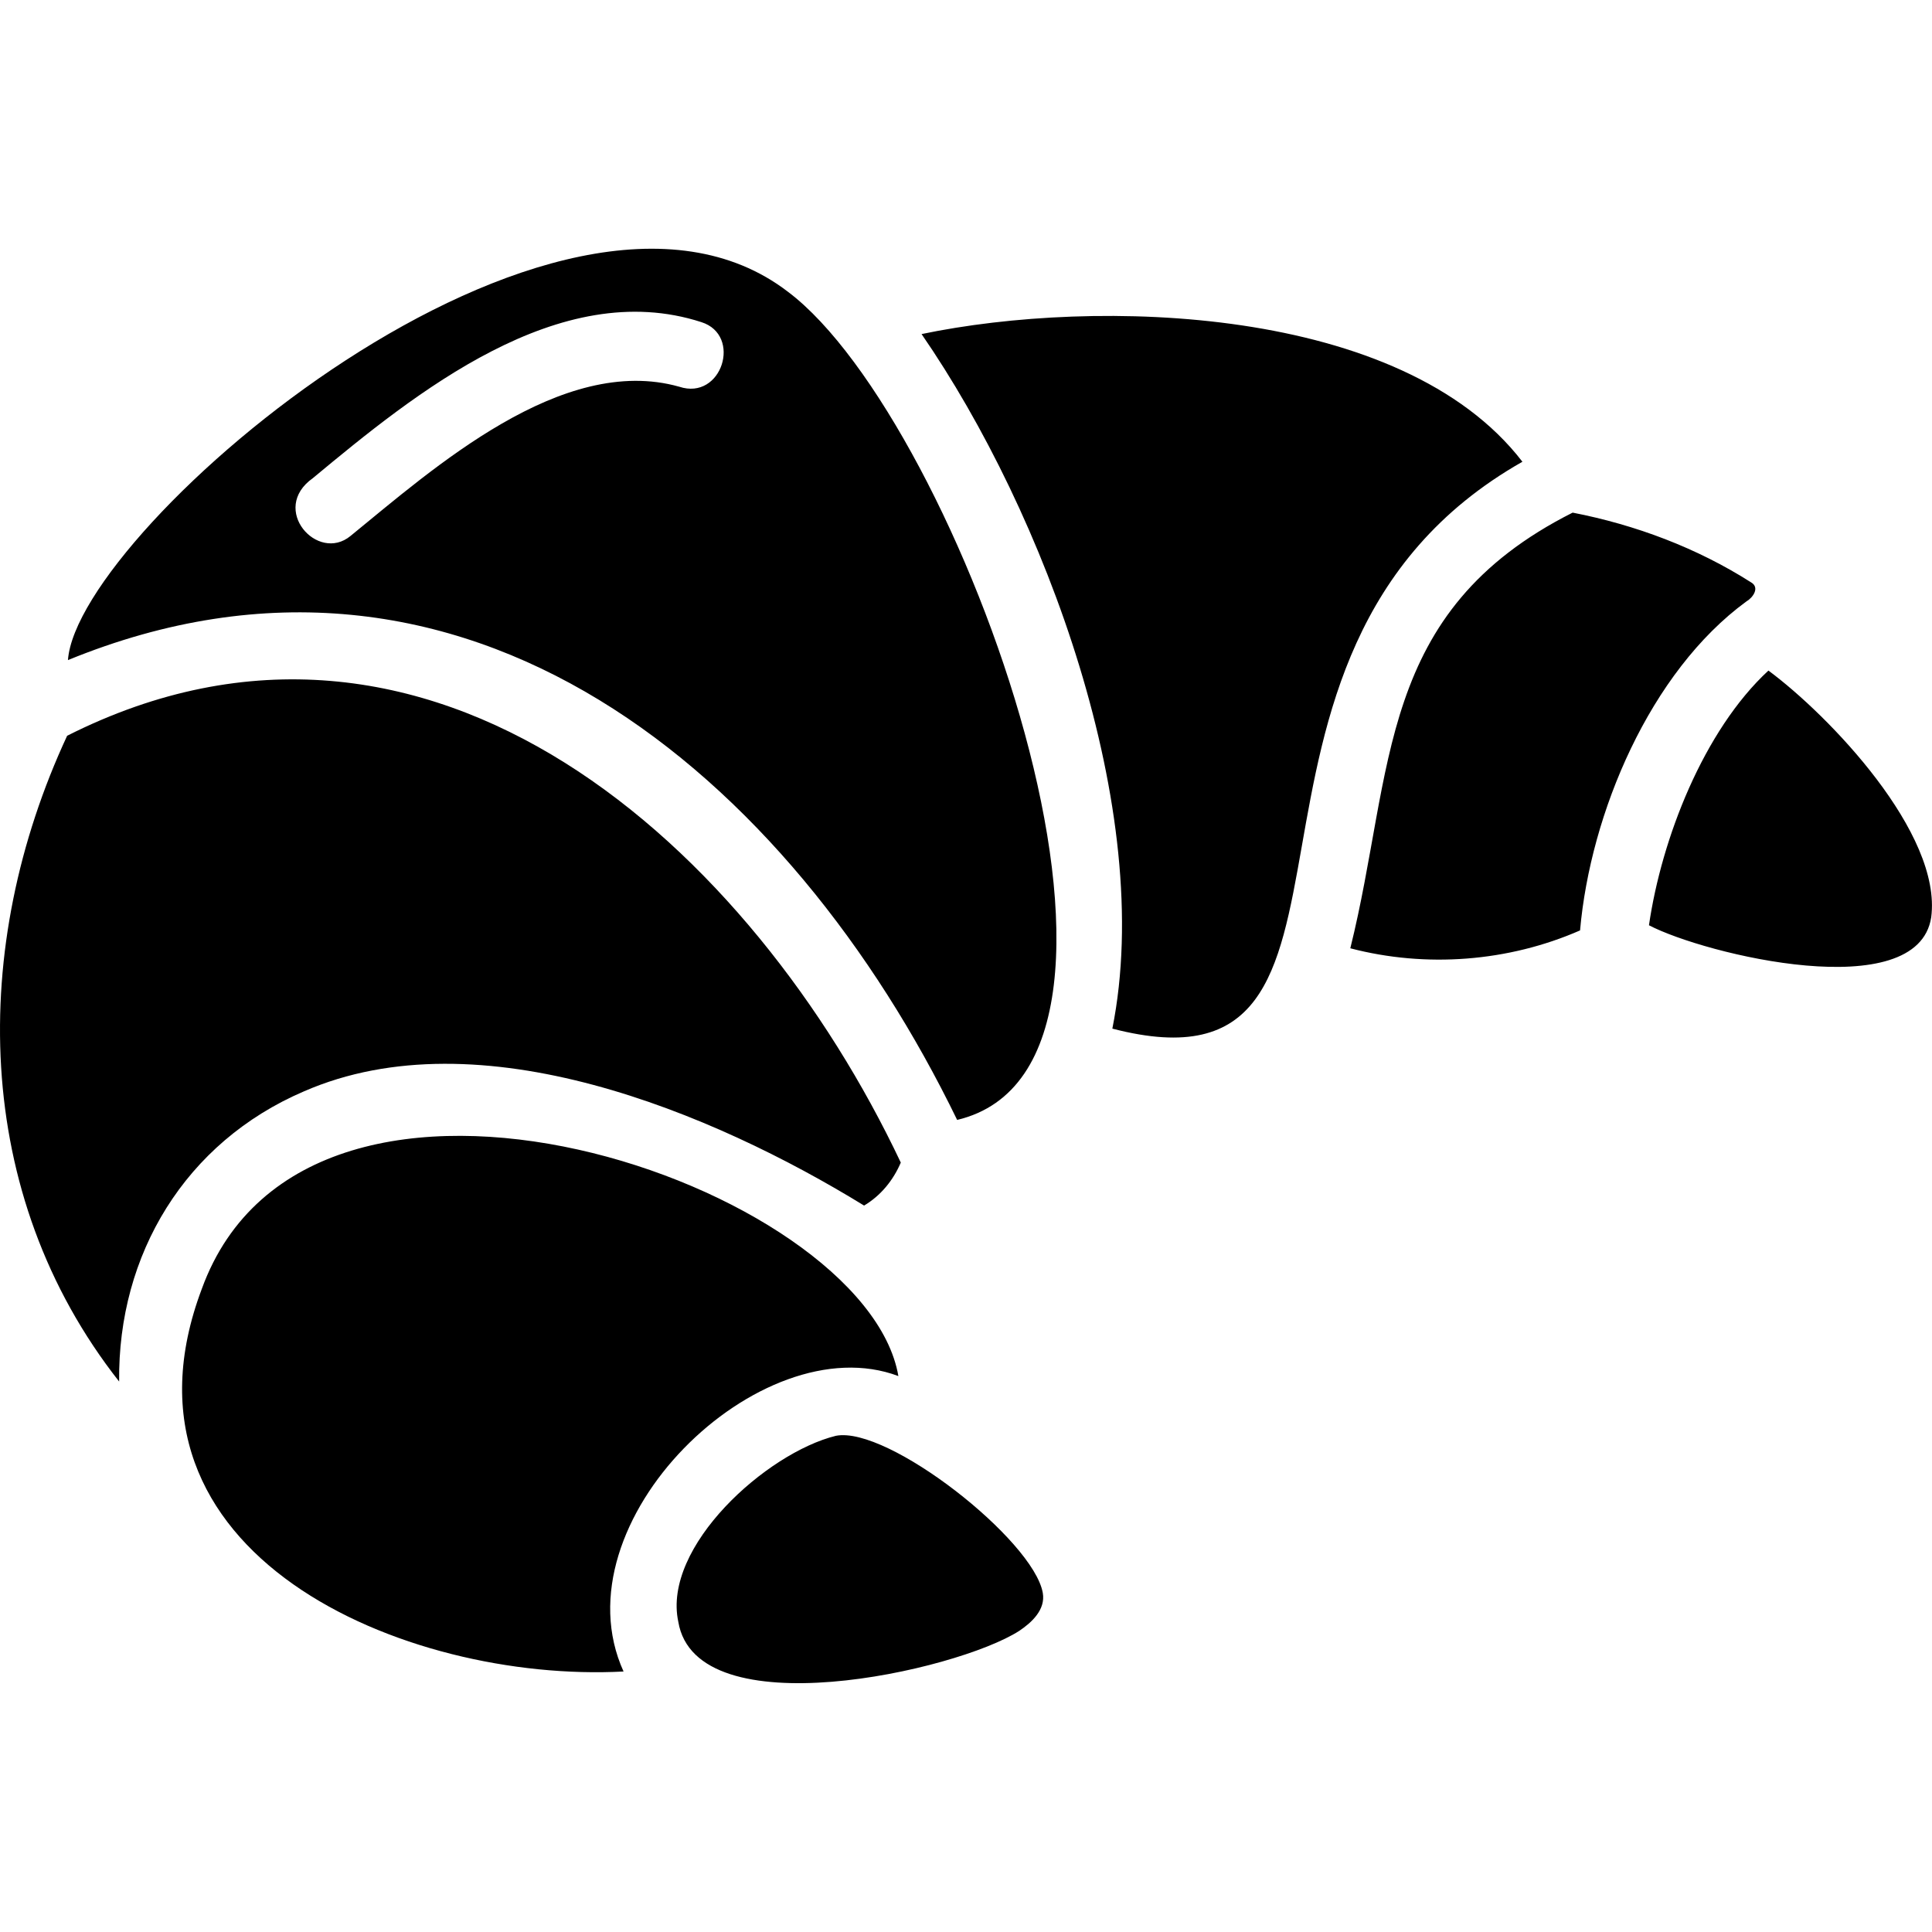
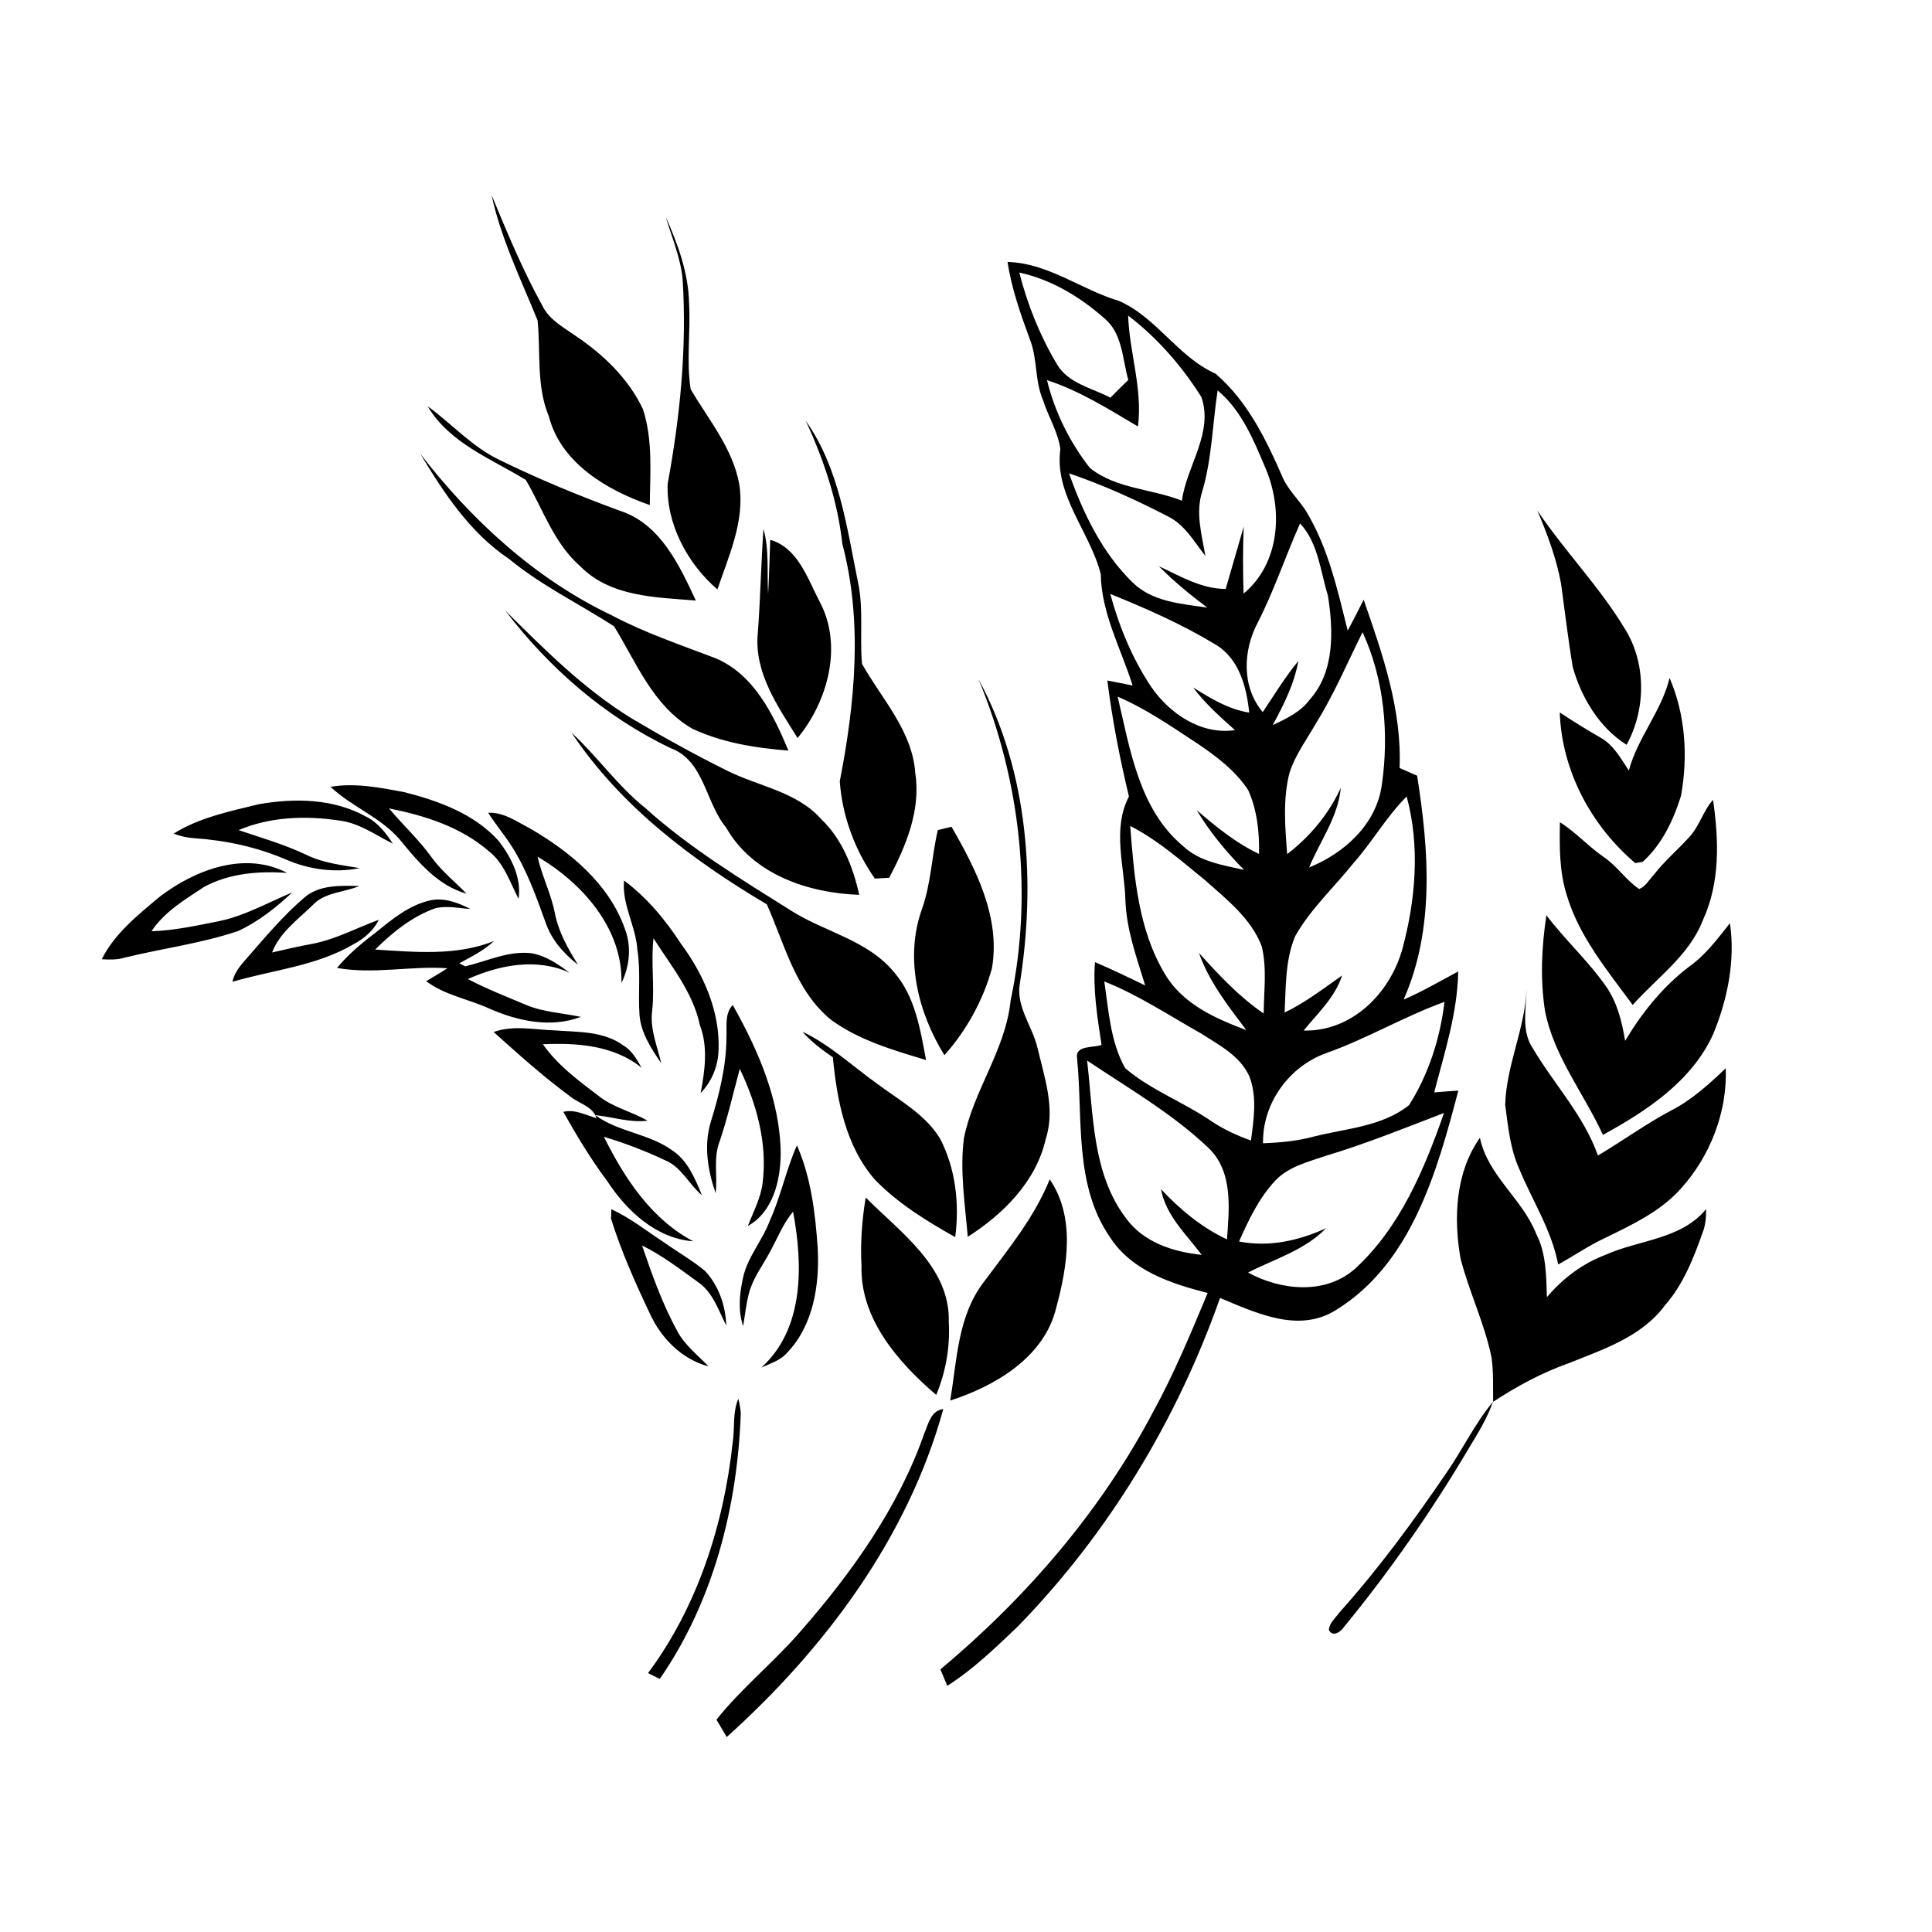
<svg xmlns="http://www.w3.org/2000/svg" width="120" height="120">
-   <path d="M51.92 89.18c-4.31 1.06-10.79 6.88-9.79 11.55 1.11 6.67 17.26 3.08 21.17.57.78-.52 1.65-1.32 1.47-2.36-.58-3.29-9.62-10.39-12.85-9.76zm-39.38-9.14c-6.24 16.52 12.61 24.5 26.19 23.78-4.21-9.28 8.52-21.57 17.07-18.35-2.05-11.91-36.57-23.79-43.26-5.43zM4.17 45.7C-1.9 58.76-1.77 74.15 7.4 85.81c-.09-7.9 4.11-14.86 11.47-18.02 10.92-4.77 25.41 1.32 34.8 7.09 1.04-.62 1.81-1.57 2.28-2.67-9.2-19.46-29.17-37.92-51.78-26.51zm105.67-4.05c-4.03 3.73-6.64 10.45-7.42 15.82 3.49 1.82 16.68 5.01 17.53-.49.69-5.22-6.34-12.54-10.11-15.33zM83.87 58.9c4.71 1.23 9.81.84 14.27-1.11.64-7.27 4.34-16.06 10.34-20.44.4-.23.84-.86.28-1.18-3.36-2.14-7.17-3.57-11.08-4.33C85.46 38 86.62 47.83 83.87 58.9zM57.24 20.75c7.65 11.09 14.56 29.6 11.85 43.14 18.59 4.83 4.28-23.19 25.47-35.21-7.5-9.75-26.5-10.19-37.32-7.93zM4.22 41c24.71-10.12 44.86 7.2 55.23 28.56 14.58-3.46.11-43.44-10.5-51.43C34.73 7.18 4.82 32.78 4.22 41zm39.35-20.99c2.54.81 1.27 4.89-1.38 4.01-7.29-2.06-15.27 5.07-20.42 9.27-2.05 1.69-5.04-1.68-2.34-3.59 6.33-5.26 15.3-12.56 24.14-9.69z" />
+   <path d="M95.48 31.7c1.69,2.51 3.83,4.7 5.41,7.3 1.37,2.14 1.36,5.05 0.14,7.26 -1.69,-1.06 -2.8,-2.92 -3.34,-4.81 -0.29,-1.73 -0.49,-3.46 -0.73,-5.2 -0.29,-1.57 -0.85,-3.08 -1.48,-4.55zm5.69 16.16c0.55,-2.05 2.03,-3.69 2.53,-5.75 0.99,2.29 1.15,4.88 0.71,7.32 -0.47,1.52 -1.19,3.03 -2.38,4.1 -0.12,0.02 -0.34,0.06 -0.46,0.08 -2.74,-2.32 -4.57,-5.75 -4.69,-9.36 0.82,0.55 1.66,1.06 2.52,1.56 0.82,0.45 1.27,1.3 1.77,2.05zm3.72 4.17c0.66,-0.68 0.88,-1.65 1.51,-2.35 0.36,2.49 0.45,5.13 -0.63,7.47 -0.84,2.19 -2.85,3.57 -4.36,5.27 -1.58,-2.15 -3.35,-4.27 -4.11,-6.87 -0.45,-1.45 -0.44,-2.98 -0.41,-4.48 1,0.63 1.78,1.52 2.75,2.18 0.81,0.56 1.36,1.42 2.17,1.97 0.41,-0.16 0.61,-0.57 0.9,-0.87 0.65,-0.85 1.47,-1.54 2.18,-2.32zm-8.84 4.82c1.18,1.55 2.64,2.88 3.75,4.48 0.66,0.99 0.95,2.15 1.14,3.32 1.05,-1.76 2.35,-3.38 3.99,-4.62 1.01,-0.72 1.76,-1.73 2.52,-2.69 0.34,2.33 -0.15,4.73 -1.04,6.89 -1.33,2.93 -4.13,4.77 -6.85,6.26 -1.18,-2.58 -3.05,-4.88 -3.6,-7.71 -0.3,-1.97 -0.21,-3.97 0.09,-5.93zm-2.56 11.77c0.07,-2.46 1.23,-4.72 1.33,-7.19 -0.02,1.24 -0.35,2.59 0.39,3.69 1.32,2.23 3.16,4.16 4.04,6.65 1.53,-0.9 2.97,-1.96 4.54,-2.79 1.29,-0.66 2.36,-1.64 3.4,-2.63 0.1,2.73 -0.97,5.47 -2.8,7.49 -1.26,1.41 -3,2.22 -4.67,3.04 -1.02,0.47 -1.95,1.12 -2.94,1.66 -0.4,-2.13 -1.6,-3.95 -2.41,-5.92 -0.57,-1.25 -0.7,-2.65 -0.88,-4zm-2.78 9.52c-0.43,-2.51 -0.31,-5.32 1.21,-7.47 0.49,2.35 2.63,3.78 3.49,5.95 0.63,1.22 0.63,2.62 0.67,3.95 0.98,-1.16 2.21,-2.09 3.64,-2.63 2.09,-0.94 4.7,-0.95 6.25,-2.84 0,0.48 -0.03,0.98 -0.21,1.44 -0.57,1.61 -1.21,3.25 -2.36,4.55 -1.43,1.94 -3.82,2.72 -5.96,3.58 -1.67,0.59 -3.22,1.43 -4.7,2.4 -0.01,-0.92 0.03,-1.85 -0.1,-2.76 -0.43,-2.12 -1.4,-4.08 -1.93,-6.17zm-0.85 13.31c1,-1.44 1.75,-3.04 2.87,-4.38 -0.36,1.02 -0.93,1.95 -1.49,2.87 -2.3,3.89 -4.89,7.61 -7.76,11.11 -0.2,0.31 -0.71,0.66 -0.94,0.19 0.02,-0.43 0.4,-0.73 0.63,-1.06 2.45,-2.73 4.63,-5.7 6.69,-8.73zm-27.28 -75.18c2.53,0.07 4.57,1.72 6.92,2.42 2.34,1.02 3.65,3.47 6,4.52 1.98,1.69 3.16,4.12 4.18,6.47 0.35,0.78 1,1.36 1.45,2.08 1.37,2.26 1.94,4.87 2.58,7.41 0.34,-0.64 0.67,-1.28 0.99,-1.92 1.17,3.37 2.38,6.82 2.23,10.45 0.36,0.16 0.73,0.32 1.09,0.48 0.73,4.61 1.1,9.53 -0.84,13.91 1.17,-0.51 2.27,-1.15 3.39,-1.75 -0.04,2.58 -0.85,5.04 -1.49,7.51 0.5,-0.04 1,-0.08 1.5,-0.11 -1.31,4.99 -2.9,10.72 -7.57,13.61 -2.33,1.49 -4.98,0.2 -7.23,-0.73 -2.68,7.59 -6.94,14.64 -12.57,20.41 -1.37,1.31 -2.76,2.65 -4.37,3.68 -0.11,-0.25 -0.32,-0.77 -0.43,-1.02 5.34,-4.47 9.97,-9.83 13.22,-16.01 1.3,-2.37 2.34,-4.88 3.38,-7.37 -2.27,-0.58 -4.71,-1.38 -6.05,-3.44 -2.26,-3.25 -1.69,-7.39 -2.06,-11.12 -0.15,-0.86 1.03,-0.65 1.52,-0.85 -0.26,-1.7 -0.54,-3.41 -0.41,-5.14 1.06,0.45 2.09,0.95 3.12,1.45 -0.53,-1.74 -1.17,-3.47 -1.23,-5.31 -0.06,-2.13 -0.83,-4.41 0.22,-6.43 -0.57,-2.38 -1.04,-4.78 -1.34,-7.2 0.52,0.1 1.05,0.2 1.57,0.31 -0.72,-2.29 -1.94,-4.47 -1.98,-6.92 -0.66,-2.62 -2.9,-4.91 -2.51,-7.76 -0.14,-1.08 -0.76,-2.03 -1.08,-3.06 -0.52,-1.2 -0.33,-2.57 -0.82,-3.78 -0.57,-1.56 -1.13,-3.14 -1.38,-4.79zm0.73 0.66c0.51,1.99 1.28,3.92 2.33,5.68 0.7,1.21 2.17,1.48 3.33,2.09 0.36,-0.37 0.74,-0.74 1.11,-1.1 -0.37,-1.32 -0.36,-2.92 -1.51,-3.85 -1.5,-1.32 -3.29,-2.4 -5.26,-2.82zm6.76 2.67c0.08,2.31 0.91,4.55 0.61,6.89 -1.82,-1.08 -3.63,-2.22 -5.65,-2.88 0.48,1.97 1.41,3.85 2.66,5.45 1.62,1.31 3.84,1.29 5.72,2.04 0.29,-2.16 1.98,-4.21 1.21,-6.44 -1.21,-1.92 -2.74,-3.68 -4.55,-5.06zm5.56 4.65c-0.32,2.08 -0.35,4.21 -0.95,6.25 -0.44,1.33 -0.04,2.7 0.19,4.03 -0.71,-0.89 -1.28,-1.95 -2.34,-2.46 -1.98,-1.03 -4.02,-1.95 -6.13,-2.67 0.87,2.46 2.05,4.92 3.93,6.76 1.24,1.23 3.04,1.34 4.66,1.58 -1.06,-0.79 -2.08,-1.63 -3.01,-2.57 1.33,0.61 2.63,1.41 4.15,1.41 0.38,-1.29 0.74,-2.58 1.12,-3.87 -0.06,1.39 -0.05,2.78 -0.01,4.16 2.26,-1.87 2.46,-5.19 1.38,-7.75 -0.74,-1.75 -1.49,-3.62 -2.99,-4.87zm5.12 8.26c-0.91,2.04 -1.61,4.17 -2.63,6.16 -0.92,1.74 -1.01,3.99 0.31,5.56 0.72,-1.07 1.39,-2.18 2.21,-3.17 -0.25,1.42 -0.91,2.72 -1.59,3.98 0.85,-0.4 1.74,-0.82 2.31,-1.6 1.55,-1.73 1.46,-4.29 1.12,-6.44 -0.47,-1.53 -0.6,-3.27 -1.73,-4.49zm-11.79 4.38c0.55,2.02 1.36,3.99 2.52,5.74 1.14,1.68 3.11,3.03 5.23,2.72 -0.93,-0.83 -1.86,-1.65 -2.6,-2.65 1.09,0.68 2.19,1.36 3.48,1.56 -0.16,-1.6 -0.64,-3.41 -2.15,-4.26 -2.05,-1.24 -4.26,-2.21 -6.48,-3.11zm15.67 2.38c-0.93,1.86 -1.74,3.79 -2.84,5.57 -0.59,1.04 -1.33,2.02 -1.7,3.17 -0.42,1.65 -0.27,3.37 -0.14,5.04 1.42,-1.09 2.58,-2.48 3.33,-4.12 -0.17,1.82 -1.29,3.31 -1.97,4.95 2.2,-0.89 4.19,-2.69 4.52,-5.15 0.45,-3.15 0.15,-6.55 -1.2,-9.46zm-15.21 4c0.77,3.27 1.33,6.99 4.05,9.27 1.03,0.98 2.47,1.19 3.8,1.49 -1.11,-1.13 -2.13,-2.35 -2.94,-3.71 1.2,1.03 2.43,2.04 3.87,2.72 0.03,-1.36 -0.12,-2.74 -0.68,-3.98 -0.8,-1.2 -1.96,-2.08 -3.15,-2.88 -1.6,-1.05 -3.18,-2.15 -4.95,-2.91zm14.63 10.36c-1.2,1.5 -2.65,2.83 -3.6,4.51 -0.63,1.49 -0.58,3.16 -0.66,4.75 1.28,-0.61 2.41,-1.49 3.57,-2.3 -0.44,1.36 -1.51,2.34 -2.39,3.42 3,0.07 5.35,-2.3 6.13,-5.05 0.83,-3.06 1.11,-6.4 0.27,-9.49 -1.26,1.26 -2.14,2.83 -3.32,4.16zm-13.85 -2.33c0.24,3.13 0.5,6.47 2.17,9.22 1.1,1.85 3.12,2.74 5.04,3.46 -1.13,-1.5 -2.31,-3 -2.94,-4.79 1.23,1.36 2.49,2.72 4.02,3.76 0.01,-1.39 0.21,-2.81 -0.12,-4.17 -0.66,-1.73 -2.17,-2.91 -3.51,-4.1 -1.49,-1.21 -2.94,-2.5 -4.66,-3.38zm12.23 14.09c-2.34,0.81 -4.03,3.13 -3.98,5.62 1.07,-0.04 2.16,-0.14 3.21,-0.43 1.98,-0.49 4.22,-0.62 5.86,-1.94 1.22,-1.92 1.93,-4.16 2.2,-6.41 -2.5,0.9 -4.79,2.27 -7.29,3.16zm-13.84 -4.43c0.27,1.81 0.38,3.77 1.3,5.39 1.61,1.37 3.64,2.11 5.37,3.3 0.76,0.51 1.58,0.88 2.44,1.19 0.17,-1.31 0.39,-2.69 -0.09,-3.96 -0.56,-1.29 -1.88,-1.96 -3.01,-2.69 -1.98,-1.11 -3.89,-2.39 -6.01,-3.23zm-1.07 4.91c0.4,3.32 0.3,7.01 2.42,9.8 1.09,1.5 2.93,2.09 4.7,2.27 -0.97,-1.29 -2.22,-2.43 -2.53,-4.08 1.18,1.26 2.52,2.38 4.1,3.12 0.14,-1.93 0.39,-4.22 -1.16,-5.69 -2.25,-2.14 -4.97,-3.7 -7.53,-5.42zm14.83 5.92c-1.11,0.38 -2.33,0.67 -3.16,1.56 -1,1.08 -1.64,2.43 -2.23,3.76 1.85,0.37 3.71,-0.05 5.4,-0.82 -1.33,1.37 -3.18,1.9 -4.84,2.75 2.05,1.12 4.82,1.4 6.67,-0.26 2.78,-2.56 4.28,-6.16 5.5,-9.65 -2.43,0.93 -4.84,1.91 -7.34,2.66zm-51.82 -59.68c0.97,2.33 1.94,4.68 3.17,6.9 0.43,0.87 1.32,1.33 2.08,1.87 1.71,1.15 3.26,2.65 4.15,4.52 0.63,1.92 0.45,3.98 0.43,5.97 -2.65,-0.92 -5.52,-2.6 -6.27,-5.51 -0.79,-1.89 -0.5,-3.97 -0.7,-5.96 -1.04,-2.56 -2.27,-5.07 -2.86,-7.79zm10.82 1.36c0.76,1.71 1.42,3.51 1.45,5.4 0.1,1.77 -0.18,3.55 0.1,5.31 1.12,1.9 2.62,3.68 3.02,5.91 0.35,2.27 -0.65,4.42 -1.36,6.52 -1.87,-1.6 -3.19,-4.09 -3.09,-6.56 0.77,-4.18 1.2,-8.44 0.93,-12.68 -0.12,-1.36 -0.67,-2.61 -1.05,-3.9zm-14.79 11.76c1.51,1.1 2.77,2.53 4.47,3.34 2.43,1.19 4.93,2.22 7.46,3.15 2.51,0.8 3.7,3.37 4.73,5.58 -2.48,-0.2 -5.3,-0.22 -7.17,-2.12 -1.65,-1.44 -2.32,-3.55 -3.39,-5.37 -2.17,-1.33 -4.73,-2.28 -6.1,-4.58zm23.49 0.91c2.07,2.93 2.54,6.58 3.24,10.01 0.36,1.67 0.1,3.39 0.25,5.08 1.22,2.18 3.13,4.16 3.31,6.79 0.35,2.3 -0.57,4.51 -1.62,6.5 -0.23,0.01 -0.67,0.04 -0.89,0.05 -1.24,-1.76 -2.03,-3.89 -2.18,-6.04 0.94,-4.84 1.44,-9.91 0.16,-14.74 -0.29,-2.67 -1.15,-5.22 -2.27,-7.65zm-23.95 2.04c3.18,4.12 7.14,7.77 11.88,10.03 2.07,1.1 4.29,1.84 6.48,2.68 2.37,1.01 3.57,3.48 4.51,5.73 -2.05,-0.16 -4.13,-0.49 -5.99,-1.37 -2.42,-1.41 -3.45,-4.09 -4.84,-6.35 -2.17,-1.4 -4.52,-2.53 -6.53,-4.19 -2.42,-1.62 -4.04,-4.09 -5.51,-6.53zm21.32 4.67c0.37,1.32 0.21,2.7 0.29,4.05 0.06,-1.13 0.09,-2.25 0.13,-3.37 1.72,0.49 2.32,2.41 3.07,3.84 1.46,2.73 0.51,6.19 -1.37,8.47 -1.23,-1.97 -2.72,-4.08 -2.47,-6.53 0.16,-2.15 0.2,-4.31 0.35,-6.46zm-16.04 5.07c2.46,2.44 4.93,4.92 7.9,6.73 1.94,1.15 3.91,2.24 5.93,3.24 1.94,0.96 4.29,1.29 5.79,2.98 1.31,1.25 1.98,2.97 2.37,4.71 -3.18,-0.11 -6.62,-1.27 -8.27,-4.18 -1.29,-1.55 -1.35,-4.15 -3.44,-4.93 -4.07,-1.94 -7.55,-4.97 -10.28,-8.55zm29.4 4.27c3.11,5.74 3.57,12.64 2.55,18.99 -0.19,1.41 0.8,2.58 1.11,3.9 0.43,1.84 1.13,3.78 0.51,5.67 -0.59,2.63 -2.63,4.66 -4.84,6.07 -0.17,-2.03 -0.5,-4.08 -0.24,-6.12 0.59,-2.97 2.59,-5.49 2.9,-8.55 1.41,-6.64 0.6,-13.71 -1.99,-19.96zm-25.28 3.32c1.6,1.47 2.85,3.29 4.56,4.66 2.76,2.49 5.95,4.43 9.09,6.4 2.1,1.33 4.78,1.83 6.41,3.85 1.29,1.5 1.6,3.53 1.96,5.42 -2.03,-0.61 -4.14,-1.22 -5.88,-2.48 -2.23,-1.8 -2.9,-4.7 -4.01,-7.19 -4.66,-2.76 -9.09,-6.1 -12.13,-10.66zm22.75 6.05c0.21,-0.05 0.64,-0.16 0.85,-0.21 1.52,2.64 3.06,5.65 2.51,8.8 -0.55,1.99 -1.58,3.85 -2.95,5.39 -1.66,-2.67 -2.49,-6.09 -1.38,-9.12 0.55,-1.57 0.59,-3.25 0.97,-4.86zm-8.41 12.52c1.72,0.82 3.11,2.14 4.65,3.24 1.38,1.03 2.98,1.89 3.9,3.4 0.97,1.88 1.21,4.04 0.94,6.12 -1.78,-1 -3.55,-2.09 -4.98,-3.56 -1.83,-2.09 -2.36,-4.93 -2.62,-7.61 -0.68,-0.47 -1.35,-0.97 -1.89,-1.59zm15.36 9.17c1.61,2.36 1.1,5.4 0.4,7.99 -0.74,3.06 -3.78,4.85 -6.58,5.75 0.42,-2.51 0.46,-5.23 2.07,-7.34 1.51,-2.04 3.15,-4.01 4.11,-6.4zm-11.43 1.13c2.15,2.16 5.25,4.32 5.16,7.71 0.09,1.55 -0.18,3.11 -0.78,4.55 -2.35,-2.01 -4.73,-4.72 -4.64,-8.01 -0.08,-1.43 0.03,-2.85 0.26,-4.25zm3.64 14.65c0.26,-0.6 0.4,-1.41 1.18,-1.51 -2.2,7.99 -7.36,14.89 -13.45,20.37 -0.16,-0.27 -0.48,-0.81 -0.64,-1.08 1.58,-1.98 3.57,-3.57 5.22,-5.48 3.19,-3.65 6.08,-7.69 7.69,-12.3zm-46.63 -37.25c1.61,-1.01 3.48,-1.38 5.3,-1.83 2.22,-0.39 4.66,-0.35 6.67,0.78 0.72,0.36 1.22,1.01 1.65,1.67 -1.09,-0.54 -2.11,-1.3 -3.36,-1.44 -2.07,-0.31 -4.27,-0.23 -6.22,0.6 1.43,0.48 2.88,0.9 4.24,1.55 1.03,0.5 2.17,0.62 3.28,0.81 -1.54,0.31 -3.14,0.09 -4.57,-0.53 -1.81,-0.78 -3.77,-1.2 -5.73,-1.33 -0.43,-0.03 -0.85,-0.13 -1.26,-0.28zm9.75 -2.91c1.53,-0.26 3.08,0.05 4.58,0.33 2.15,0.55 4.36,1.35 5.87,3.04 0.78,1.02 1.42,2.28 1.23,3.59 -0.54,-1.03 -0.9,-2.23 -1.86,-2.97 -1.73,-1.5 -3.98,-2.21 -6.19,-2.65 0.86,1.03 1.86,1.94 2.64,3.03 0.62,0.86 1.45,1.52 2.18,2.27 -1.81,-0.51 -3.04,-2.01 -4.18,-3.4 -1.2,-1.37 -2.97,-2.01 -4.27,-3.24zm-10.59 6.81c2.19,-1.66 5.27,-2.84 7.9,-1.46 -1.76,-0.13 -3.6,0.02 -5.17,0.87 -1.19,0.79 -2.46,1.54 -3.26,2.75 1.41,-0.04 2.79,-0.35 4.17,-0.62 1.62,-0.33 3.06,-1.16 4.57,-1.79 -1,0.94 -2.1,1.81 -3.34,2.39 -2.29,0.78 -4.71,1.08 -7.06,1.66 -0.47,0.14 -0.95,0.13 -1.43,0.1 0.81,-1.62 2.26,-2.76 3.62,-3.9zm5.51 3.7c1.09,-1.25 2.17,-2.53 3.43,-3.61 0.94,-0.83 2.26,-0.76 3.44,-0.74 -0.96,0.41 -2.14,0.38 -2.89,1.18 -0.92,0.9 -2.07,1.72 -2.53,2.95 0.84,-0.19 1.67,-0.39 2.52,-0.54 1.44,-0.28 2.74,-0.99 4.11,-1.49 -0.33,0.66 -0.9,1.16 -1.54,1.5 -2.31,1.37 -5.02,1.61 -7.55,2.35 0.12,-0.64 0.6,-1.12 1.01,-1.6zm14.87 -8.9c0.96,-0.04 1.76,0.54 2.57,0.96 2.51,1.45 4.94,3.45 5.93,6.27 0.41,1.08 0.29,2.31 -0.22,3.34 0.08,-3.39 -2.44,-6.21 -5.21,-7.84 0.27,1.21 0.85,2.32 1.08,3.54 0.23,1.15 0.81,2.18 1.43,3.17 -0.88,-0.68 -1.63,-1.53 -2,-2.59 -0.59,-1.63 -1.17,-3.27 -2.1,-4.74 -0.46,-0.73 -1.02,-1.38 -1.48,-2.11zm-7.03 7.48c1.02,-0.83 2.08,-1.72 3.4,-2.03 0.88,-0.2 1.75,0.13 2.53,0.53 -0.72,-0.05 -1.46,-0.22 -2.17,-0.05 -1.45,0.51 -2.67,1.5 -3.75,2.57 2.47,0.15 5.04,0.41 7.38,-0.53 -0.62,0.59 -1.4,0.97 -2.15,1.38 0.09,0.05 0.28,0.15 0.37,0.19 1.36,-0.32 2.7,-0.99 4.13,-0.81 0.89,0.16 1.64,0.68 2.35,1.21 -2.03,-0.94 -4.36,-0.49 -6.32,0.39 1.16,0.61 2.39,1.09 3.6,1.6 1.09,0.46 2.28,0.51 3.42,0.75 -1.88,0.71 -3.93,0.26 -5.7,-0.52 -1.29,-0.59 -2.77,-0.83 -3.91,-1.7 0.44,-0.26 0.89,-0.52 1.32,-0.8 -2.27,-0.16 -4.59,0.39 -6.86,-0.02 0.68,-0.82 1.51,-1.52 2.36,-2.16zm16.3 1.05c-0.09,-1.48 -0.97,-2.82 -0.83,-4.32 1.42,1.06 2.57,2.44 3.53,3.92 1.41,1.9 2.44,4.22 2.34,6.63 -0.03,0.98 -0.42,1.94 -1.11,2.65 0.26,-1.39 0.47,-2.86 -0.05,-4.22 -0.43,-2.04 -1.79,-3.68 -2.88,-5.39 -0.17,1.48 0.08,2.98 -0.08,4.47 -0.16,1.14 0.31,2.21 0.56,3.29 -0.62,-0.91 -1.26,-1.88 -1.35,-3 -0.09,-1.35 0.08,-2.69 -0.13,-4.03zm-8.93 5.09c1.22,-0.44 2.53,-0.14 3.8,-0.1 1.45,0.11 3.04,0.03 4.28,0.95 0.52,0.31 0.82,0.86 1.11,1.37 -1.7,-1.39 -4.02,-1.56 -6.13,-1.46 0.91,1.3 2.2,2.25 3.45,3.2 0.9,0.73 2.06,0.97 3.05,1.55 -1.1,0.13 -2.16,-0.23 -3.25,-0.35 1.43,1.06 3.34,1.14 4.78,2.19 0.97,0.63 1.42,1.76 1.85,2.79 -0.81,-0.68 -1.27,-1.75 -2.28,-2.17 -1.23,-0.58 -2.5,-1.07 -3.81,-1.46 1.28,2.57 2.94,5.11 5.55,6.49 -2.32,-0.18 -4.14,-1.9 -5.35,-3.75 -1.02,-1.36 -1.89,-2.81 -2.72,-4.29 0.72,-0.18 1.38,0.2 2.06,0.39 -0.23,-0.75 -1.13,-0.91 -1.66,-1.37 -1.66,-1.22 -3.2,-2.61 -4.73,-3.98zm14.46 0.36c0.04,-0.69 -0.13,-1.48 0.39,-2.04 1.59,2.82 2.95,5.94 2.98,9.23 -0.01,1.67 -0.47,3.62 -2.04,4.5 0.34,-0.89 0.81,-1.74 0.92,-2.7 0.3,-2.44 -0.37,-4.87 -1.42,-7.06 -0.41,1.5 -0.75,3.02 -1.25,4.5 -0.41,1.04 -0.12,2.15 -0.25,3.22 -0.49,-1.41 -0.75,-2.97 -0.3,-4.43 0.52,-1.69 0.96,-3.44 0.97,-5.22zm-7.17 11.23c0.01,-0.14 0.02,-0.44 0.02,-0.58 1.18,0.53 2.2,1.36 3.28,2.06 0.84,0.6 1.75,1.11 2.54,1.77 0.85,0.91 1.28,2.16 1.32,3.39 -0.49,-0.95 -0.83,-2.07 -1.76,-2.7 -1.12,-0.81 -2.23,-1.66 -3.47,-2.27 0.62,1.82 1.27,3.65 2.2,5.34 0.47,0.87 1.26,1.47 1.93,2.17 -1.66,-0.44 -2.95,-1.75 -3.65,-3.29 -0.91,-1.92 -1.78,-3.87 -2.41,-5.89zm9.86 0.14c0.69,-1.52 1.01,-3.17 1.69,-4.69 0.88,2.01 1.14,4.22 1.29,6.39 0.12,2.26 -0.26,4.77 -1.89,6.48 -0.41,0.48 -1.05,0.68 -1.61,0.93 2.68,-2.42 2.58,-6.41 1.97,-9.68 -0.64,0.76 -0.99,1.7 -1.47,2.56 -0.45,0.83 -1.05,1.61 -1.28,2.54 -0.17,0.67 -0.24,1.34 -0.35,2.01 -0.33,-0.96 -0.23,-1.98 -0.02,-2.95 0.26,-1.32 1.21,-2.35 1.67,-3.59zm-2.3 13.76c0.14,-0.91 -0.02,-1.86 0.35,-2.71 0.08,0.3 0.13,0.6 0.15,0.91 -0.2,5.79 -1.7,11.68 -5.03,16.49 -0.24,-0.12 -0.49,-0.24 -0.73,-0.36 3.08,-4.14 4.71,-9.24 5.26,-14.33z" />
</svg>
